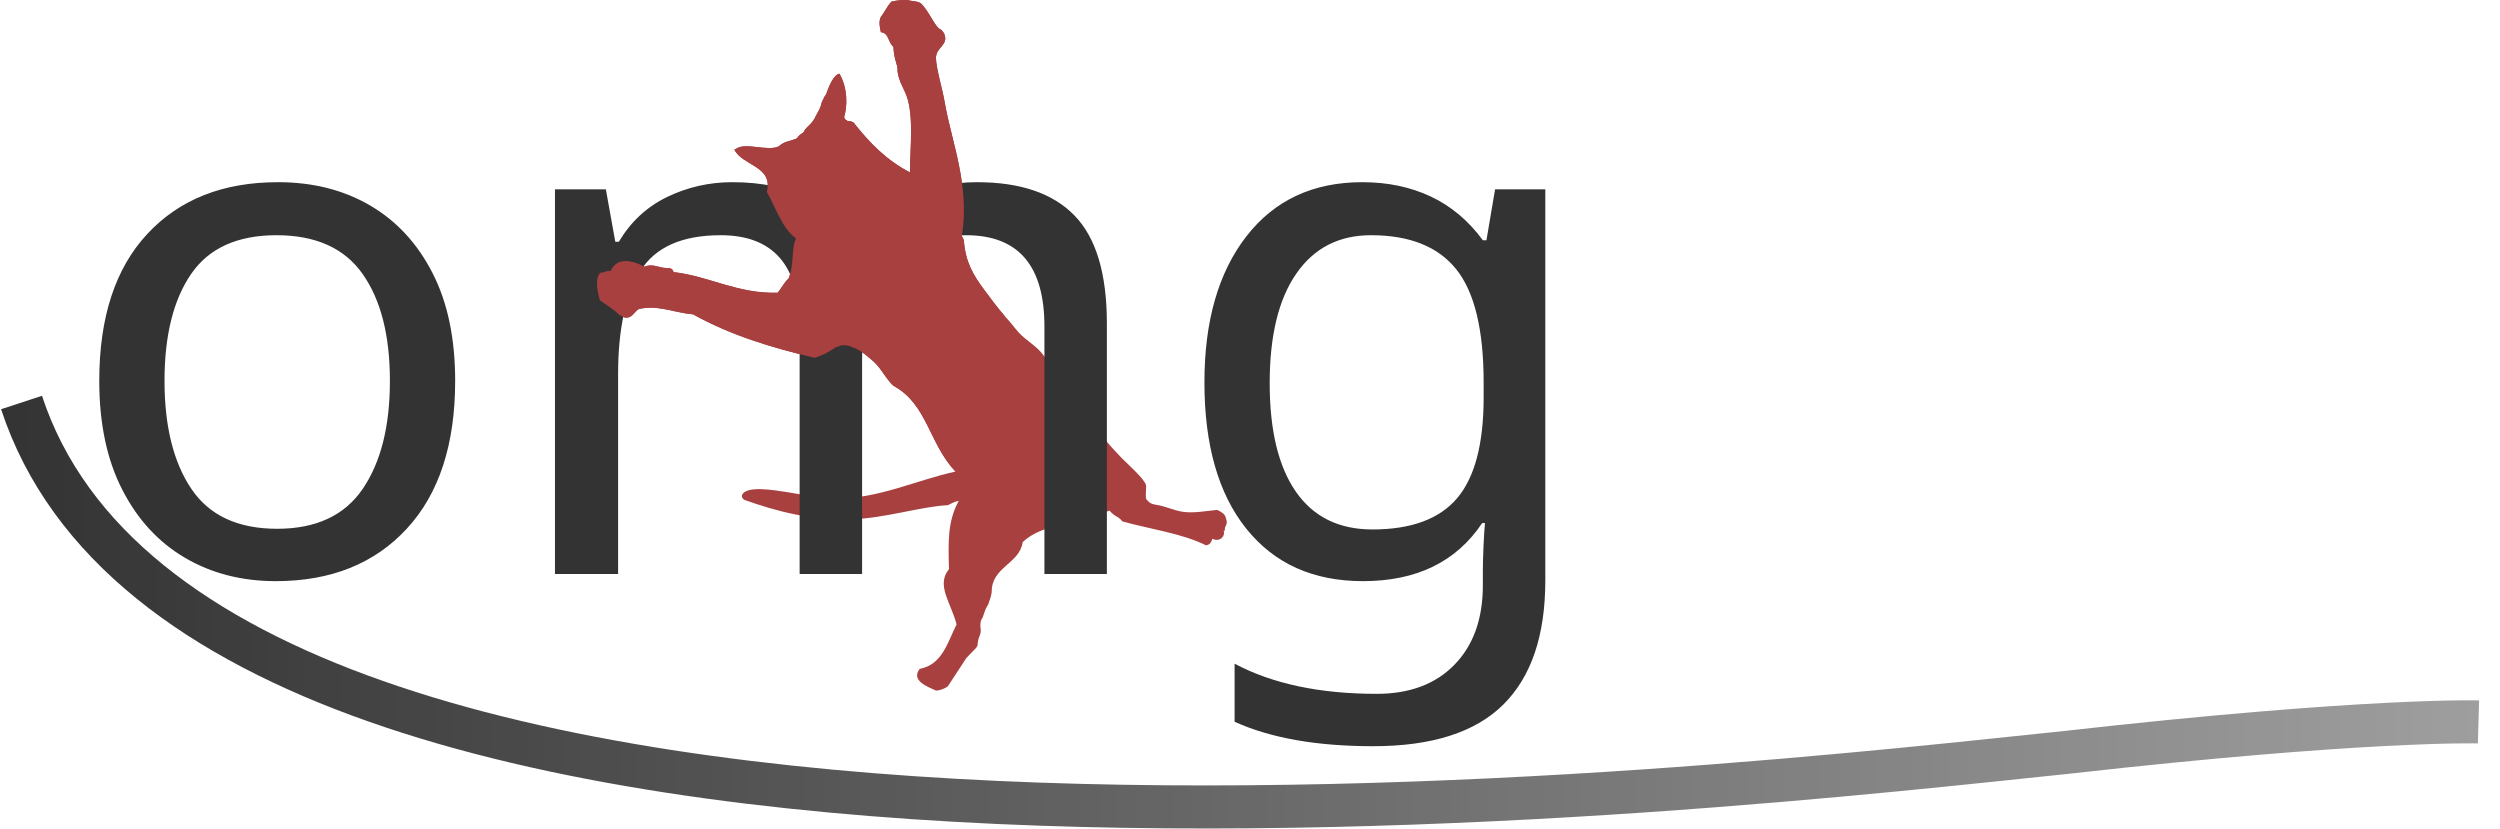
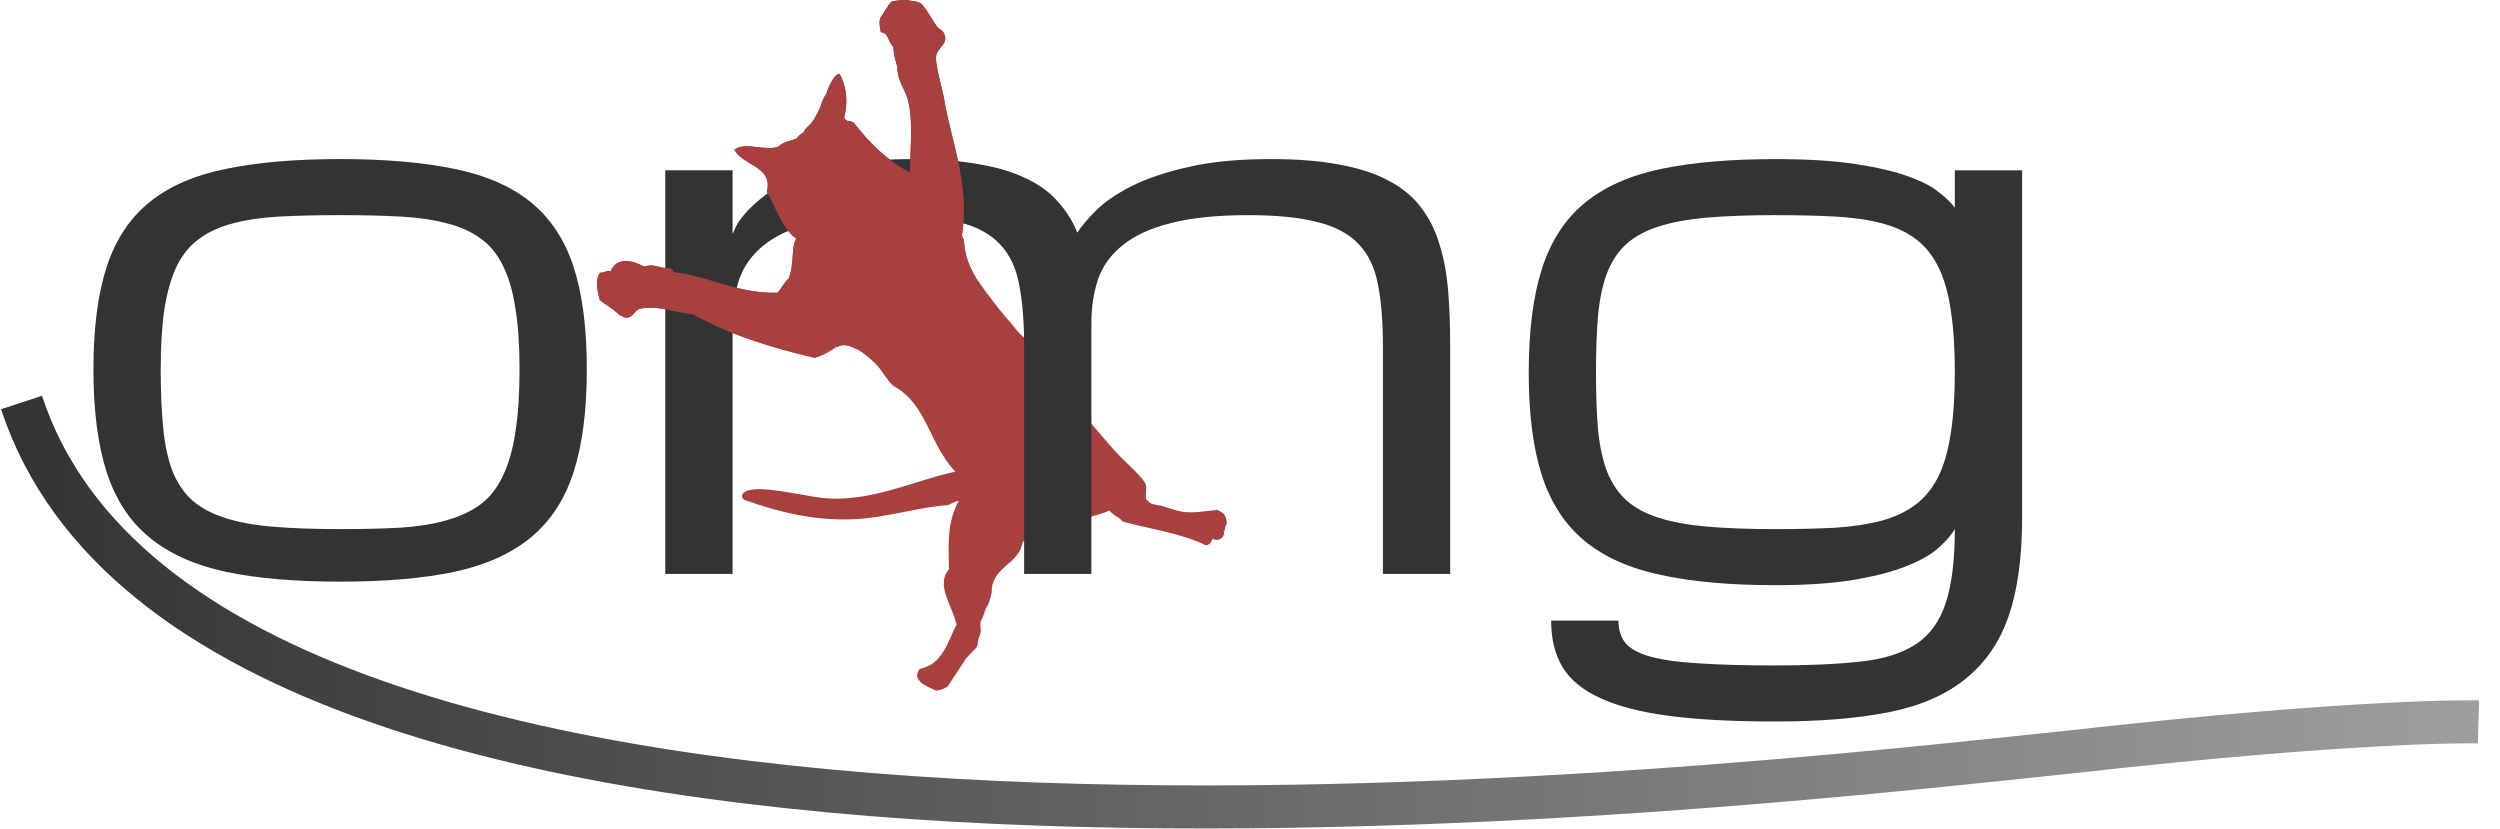
<svg xmlns="http://www.w3.org/2000/svg" xmlns:xlink="http://www.w3.org/1999/xlink" width="348.363" height="115.447" id="svg4088" version="1.1">
  <defs id="defs4090">
    <clipPath id="clipPath3340-7">
      <path d="m 0,841.89 1190.55,0 L 1190.55,0 0,0 0,841.89 z" id="path3342-6" />
    </clipPath>
    <clipPath id="clipPath4121">
      <path d="m 0,841.89 1190.55,0 L 1190.55,0 0,0 0,841.89 z" id="path4123" />
    </clipPath>
    <linearGradient xlink:href="#linearGradient3957-8" id="linearGradient3963-9" x1="54.074" y1="239.085" x2="713.556" y2="239.085" gradientUnits="userSpaceOnUse" gradientTransform="translate(0.2589756,205.256)" />
    <linearGradient id="linearGradient3957-8">
      <stop style="stop-color:#333333;stop-opacity:1;" offset="0" id="stop3959-5" />
      <stop id="stop3965-8" offset="0.5" style="stop-color:#333333;stop-opacity:0.498;" />
      <stop style="stop-color:#333333;stop-opacity:0;" offset="1" id="stop3961-3" />
    </linearGradient>
    <linearGradient y2="239.085" x2="713.556" y1="239.085" x1="54.074" gradientTransform="translate(0.2589756,205.256)" gradientUnits="userSpaceOnUse" id="linearGradient4142" xlink:href="#linearGradient3957-8" />
  </defs>
  <g id="layer1" transform="translate(-291.5326,-148.9244)">
    <g transform="translate(237.2,-211.1503)" id="g4096">
      <g transform="matrix(0.1510814,0,0,-0.1510814,113.9543,465.3109)" id="g3336-8" style="fill:#a94040;fill-opacity:1">
        <g clip-path="url(#clipPath3340-7)" id="g3338-7" style="fill:#a94040;fill-opacity:1">
          <g transform="translate(479.625,63.6318)" id="g3344-9" style="fill:#a94040;fill-opacity:1">
            <path d="m 0,0 c -4.206,-3.23 -9.739,-4.173 -10.999,-3.999 -7.959,3.603 -23.367,9.229 -14.998,19.997 20.98,4.018 25.619,24.375 33.996,40.995 -4.84,19.547 -19.27,36.164 -6.999,50.993 -0.659,25.542 -1.387,43.791 8.999,62.993 -4.015,-0.652 -6.823,-2.51 -9.999,-4 -24.467,-1.139 -57.08,-11.806 -87.989,-12.999 -36.649,-1.413 -69.405,7.026 -99.988,17.999 -1.986,2.012 -1.986,2.012 -1.999,3.999 3.204,9.493 29.444,4.931 41.995,3 14.509,-2.233 29.756,-5.875 42.994,-5.999 40.804,-0.382 76.895,17.534 111.986,24.997 -24.452,25.825 -26.061,62.251 -56.993,78.99 -3.776,2.455 -11.846,15.296 -13.276,16.767 -1.678,1.727 -1.907,2.664 -4.721,5.23 -2.04,1.859 -10.999,9.909 -15.998,11.998 -4.094,1.71 -3.156,1.397 -6.594,2.772 -2.637,0.305 -4.375,1.244 -6.187,0.728 -1.688,0 -1.938,0.125 -5,-1.5 -2.932,0.067 -3.313,-2.04 -4.217,-2 -5.099,-3.232 -10.4,-6.264 -16.997,-7.999 -40.433,9.509 -77.363,20.796 -111.987,39.995 -18.237,1.705 -32.018,8.915 -49.993,5 -4.014,-2.201 -5.78,-7.684 -10.999,-8 -4.052,-0.244 -4.326,2.134 -6.597,2.119 -4.26,4.328 -12.065,9.549 -18.4,13.879 -2.998,10.716 -4.331,21.466 0.701,25.556 4.301,-0.174 3.801,1.91 9.298,1.441 5.412,12.853 19.465,10.272 30.996,4 6.622,2.638 11.734,0.057 15.32,-0.531 5.25,-1.688 10.021,1.166 11.677,-4.469 32.99,-3.785 59.109,-20.182 95.988,-18.997 3.566,4.099 5.87,9.461 9.999,12.998 5.69,13.801 2.126,27.293 6.999,36.995 -12.706,8.945 -18.476,27.984 -26.997,42.995 6.044,23.963 -22.341,23.805 -29.996,38.995 0.955,0.139 2.733,1.473 1.999,1 8.974,5.786 28.852,-2.891 38.996,2 5.041,4.67 8.973,4.312 15.998,6.999 1.941,1.317 0,0 2.941,3.15 2.083,1.75 1.902,1.414 3.833,2.75 1.875,3.77 2.751,4 6.084,7.334 3.596,3.597 5.427,7.855 4.979,7.187 0.397,0.592 2.788,5.145 3.354,6.146 0.413,0.729 1.751,4.252 1.75,4.25 0.482,2.507 0.166,1.344 2.083,5.761 0.838,1.034 0.204,1.146 2.75,4.656 3.125,9.375 7.62,18.255 12.221,18.758 7.398,-12.913 7.564,-28.936 4.279,-40.133 1.042,-2.459 0.417,-0.917 1,-2.042 1.656,-0.951 0.654,-0.458 2.313,-1.521 2.355,0.023 2.812,-0.062 5.406,-1.298 14.337,-18.325 30.404,-34.921 51.993,-45.994 0,22.529 4.413,56.677 -4.999,74.991 -0.558,1.888 -7.015,12.438 -6.463,20.989 -0.083,2.75 -3.583,10.166 -3.75,19.75 -5.5,4.75 -3.771,12.48 -11.625,13.625 -0.631,3.163 -2.548,9.829 0.285,14.579 2.125,1.876 4.924,8.712 9.507,13.546 6.333,1.5 10.046,1.5 15.046,1.5 2.037,-0.959 5.329,-0.75 8.079,-1.542 2.768,-0.525 2.5,-0.958 3.919,-1.458 7.288,-6.711 13.539,-22.667 17.998,-23.997 1.875,-1.003 2.375,-2.503 3.458,-3.753 4.917,-11.192 -7.892,-12.53 -7.458,-23.243 0.408,-10.048 5.872,-27.672 7.999,-39.995 6.405,-37.096 23.277,-76.736 15.999,-122.985 -0.165,-1.902 0.377,-0.736 1.71,-4.611 1.498,-19.964 8.314,-31.706 19.287,-46.382 5.665,-7.578 12.213,-16.5 17.998,-22.998 4.501,-5.057 7.071,-7.936 10.999,-12.998 6.486,-8.363 16.278,-13.255 22.997,-20.997 3.599,-4.15 7.301,-10.392 11.998,-15.998 5.388,-6.432 7.426,-12.71 10.999,-18.998 5.128,-9.028 13.015,-15.32 17.997,-24.997 10.741,-11.257 20.055,-23.941 30.996,-34.995 3.207,-3.916 19.522,-18.189 23.188,-24.428 1.625,-1.75 1.908,-4.34 1.625,-5.875 -0.174,-4.451 -0.609,-9.004 0.375,-10.375 2.75,-3.188 4.121,-4.376 10.809,-5.317 5.679,-0.798 14.709,-4.79 21.996,-6 10.107,-1.676 22.15,0.675 32.32,1.661 8.582,-3.803 7.654,-6.68 8.676,-9.66 1.199,-4.028 -2.02,-5.497 -1.489,-8.653 -0.402,-0.525 0.19,-1.081 -1.187,-1.125 1.904,-3.644 -2.707,-10.831 -10.324,-7.219 -1.028,-2.97 -2.285,-5.713 -5.998,-6 -22.008,10.99 -51.153,14.84 -76.991,21.998 -3.937,5.107 -6.105,3.524 -11.998,9.998 -26.576,-10.918 -61.995,-11.871 -79.99,-28.996 -2.787,-20.211 -28.897,-22.868 -28.575,-46.187 -0.618,-3.985 -1.452,-6.549 -3.25,-11.5 -3.869,-5.341 -3.89,-10.688 -6.125,-13.709 -0.718,-0.51 -1.291,-4.791 -1.045,-6.594 1.295,-7.947 -1.826,-8.112 -2.455,-15.197 -0.125,-4.375 -1.25,-3.75 -10.5,-13.75" id="path3346-4" style="fill:#a94040;fill-opacity:1;fill-rule:evenodd;stroke:none" />
          </g>
        </g>
      </g>
-       <text id="text3072-3" y="440.053" x="62.664" style="font-size:20px;font-style:normal;font-variant:normal;font-weight:normal;font-stretch:normal;line-height:125%;letter-spacing:0px;word-spacing:0px;fill:#000000;fill-opacity:1;stroke:none;font-family:PT Sans;-inkscape-font-specification:PT Sans" xml:space="preserve">
-         <tspan style="font-size:100px;font-style:normal;font-variant:normal;font-weight:normal;font-stretch:normal;fill:#333333;fill-opacity:1;font-family:Michroma;-inkscape-font-specification:Michroma" y="440.053" x="62.664" id="tspan3074-3">omg</tspan>
-       </text>
+       <g style="font-size:20px;font-style:normal;font-variant:normal;font-weight:normal;font-stretch:normal;line-height:125%;letter-spacing:0px;word-spacing:0px;fill:#333333;fill-opacity:1;stroke:none;font-family:PT Sans;-inkscape-font-specification:PT Sans" id="text3072-3">
+         <path d="m 67.352,411.537 c -5e-6,-5.762 0.618,-10.531 1.855,-14.307 1.237,-3.776 3.223,-6.771 5.957,-8.984 2.734,-2.213 6.283,-3.76 10.645,-4.639 4.362,-0.911 9.668,-1.367 15.918,-1.367 6.25,6e-5 11.556,0.456 15.918,1.367 4.362,0.879 7.91,2.425 10.645,4.639 2.734,2.214 4.72,5.208 5.957,8.984 1.237,3.776 1.855,8.545 1.855,14.307 -7e-5,5.762 -0.619,10.547 -1.855,14.355 -1.237,3.809 -3.223,6.836 -5.957,9.082 -2.734,2.246 -6.283,3.841 -10.645,4.785 -4.362,0.911 -9.668,1.367 -15.918,1.367 -6.25,0 -11.556,-0.456 -15.918,-1.367 -4.362,-0.944 -7.91,-2.539 -10.645,-4.785 -2.734,-2.246 -4.72,-5.273 -5.957,-9.082 -1.237,-3.809 -1.855,-8.594 -1.855,-14.355 m 9.375,0 c -1.4e-5,3.125 0.114,5.843 0.342,8.154 0.228,2.311 0.651,4.297 1.27,5.957 0.651,1.66 1.546,3.011 2.686,4.053 1.139,1.042 2.637,1.872 4.492,2.49 1.855,0.619 4.102,1.042 6.738,1.27 2.669,0.228 5.827,0.342 9.473,0.342 3.125,1e-5 5.908,-0.065 8.35,-0.195 2.474,-0.163 4.622,-0.505 6.445,-1.025 1.855,-0.521 3.434,-1.253 4.736,-2.197 1.302,-0.977 2.344,-2.295 3.125,-3.955 0.814,-1.66 1.4,-3.695 1.758,-6.104 0.391,-2.441 0.586,-5.371 0.586,-8.789 -6e-5,-3.353 -0.195,-6.201 -0.586,-8.545 -0.358,-2.376 -0.944,-4.362 -1.758,-5.957 -0.781,-1.595 -1.823,-2.848 -3.125,-3.76 -1.302,-0.944 -2.881,-1.644 -4.736,-2.1 -1.823,-0.488 -3.971,-0.797 -6.445,-0.928 -2.441,-0.13 -5.225,-0.195 -8.35,-0.195 -3.125,5e-5 -5.925,0.065 -8.398,0.195 -2.441,0.13 -4.59,0.44 -6.445,0.928 -1.823,0.456 -3.385,1.156 -4.688,2.1 -1.302,0.911 -2.36,2.165 -3.174,3.76 -0.781,1.595 -1.367,3.581 -1.758,5.957 -0.358,2.344 -0.537,5.192 -0.537,8.545" style="font-size:100px;font-family:Michroma;-inkscape-font-specification:Michroma;fill:#333333;fill-opacity:1" id="path3850" />
+         <path d="m 206.414,440.053 -9.375,0 0,-31.738 c -6e-5,-3.385 -0.228,-6.234 -0.684,-8.545 -0.423,-2.344 -1.318,-4.232 -2.686,-5.664 -1.335,-1.432 -3.239,-2.458 -5.713,-3.076 -2.441,-0.651 -5.664,-0.977 -9.668,-0.977 -4.395,5e-5 -8.008,0.374 -10.84,1.123 -2.832,0.716 -5.062,1.742 -6.689,3.076 -1.628,1.302 -2.767,2.881 -3.418,4.736 -0.619,1.855 -0.928,3.923 -0.928,6.201 l 0,34.863 -9.375,0 0,-56.25 9.375,0 0,8.887 c 0.033,-0.098 0.179,-0.423 0.439,-0.977 0.26,-0.553 0.716,-1.204 1.367,-1.953 0.684,-0.781 1.595,-1.611 2.734,-2.49 1.172,-0.879 2.669,-1.693 4.492,-2.441 1.855,-0.749 4.085,-1.367 6.689,-1.855 2.604,-0.488 5.697,-0.732 9.277,-0.732 3.516,6e-5 6.559,0.228 9.131,0.684 2.604,0.423 4.818,1.074 6.641,1.953 1.855,0.846 3.353,1.921 4.492,3.223 1.172,1.27 2.1,2.734 2.783,4.395 0.553,-0.879 1.416,-1.904 2.588,-3.076 1.172,-1.172 2.799,-2.295 4.883,-3.369 2.116,-1.074 4.753,-1.969 7.91,-2.686 3.157,-0.749 7.015,-1.123 11.572,-1.123 3.743,6e-5 6.95,0.26 9.619,0.781 2.702,0.488 4.98,1.237 6.836,2.246 1.855,0.977 3.336,2.197 4.443,3.662 1.139,1.465 2.002,3.174 2.588,5.127 0.618,1.921 1.025,4.085 1.221,6.494 0.195,2.376 0.293,4.964 0.293,7.764 l 0,31.738 -9.375,0 0,-31.738 c -1.1e-4,-3.385 -0.228,-6.234 -0.684,-8.545 -0.423,-2.344 -1.318,-4.232 -2.686,-5.664 -1.335,-1.432 -3.239,-2.458 -5.713,-3.076 -2.442,-0.651 -5.664,-0.977 -9.668,-0.977 -4.395,5e-5 -8.008,0.374 -10.84,1.123 -2.832,0.716 -5.062,1.742 -6.689,3.076 -1.628,1.302 -2.767,2.881 -3.418,4.736 -0.619,1.855 -0.928,3.923 -0.928,6.201 l 0,34.863" style="font-size:100px;font-family:Michroma;-inkscape-font-specification:Michroma;fill:#333333;fill-opacity:1" id="path3852" />
+         <path d="m 301.727,390.053 c -3.646,5e-5 -6.803,0.114 -9.473,0.342 -2.637,0.228 -4.883,0.635 -6.738,1.221 -1.855,0.586 -3.369,1.4 -4.541,2.441 -1.139,1.042 -2.035,2.376 -2.686,4.004 -0.619,1.628 -1.042,3.597 -1.27,5.908 -0.195,2.279 -0.293,4.964 -0.293,8.057 -10e-6,3.06 0.098,5.729 0.293,8.008 0.228,2.246 0.651,4.183 1.27,5.811 0.651,1.595 1.546,2.913 2.686,3.955 1.172,1.042 2.686,1.855 4.541,2.441 1.855,0.586 4.102,0.993 6.738,1.221 2.669,0.228 5.827,0.342 9.473,0.342 3.125,1e-5 5.908,-0.065 8.35,-0.195 2.441,-0.163 4.59,-0.488 6.445,-0.977 1.855,-0.521 3.418,-1.253 4.688,-2.197 1.302,-0.977 2.36,-2.262 3.174,-3.857 0.814,-1.628 1.4,-3.63 1.758,-6.006 0.391,-2.409 0.586,-5.306 0.586,-8.691 -6e-5,-3.385 -0.195,-6.283 -0.586,-8.691 -0.358,-2.409 -0.944,-4.411 -1.758,-6.006 -0.814,-1.628 -1.872,-2.913 -3.174,-3.857 -1.27,-0.944 -2.832,-1.66 -4.688,-2.148 -1.856,-0.488 -4.004,-0.797 -6.445,-0.928 -2.441,-0.13 -5.225,-0.195 -8.35,-0.195 m 34.375,42.188 c -7e-5,5.469 -0.619,10.01 -1.855,13.623 -1.237,3.613 -3.223,6.527 -5.957,8.74 -2.734,2.246 -6.283,3.809 -10.645,4.688 -4.362,0.879 -9.668,1.318 -15.918,1.318 -5.859,-2e-5 -10.791,-0.26 -14.795,-0.781 -3.971,-0.521 -7.178,-1.351 -9.619,-2.49 -2.441,-1.107 -4.199,-2.555 -5.273,-4.346 -1.042,-1.758 -1.563,-3.906 -1.562,-6.445 l 9.375,0 c -2e-5,1.27 0.326,2.311 0.977,3.125 0.684,0.814 1.855,1.449 3.516,1.904 1.66,0.456 3.89,0.765 6.689,0.928 2.832,0.195 6.396,0.293 10.693,0.293 4.687,-10e-6 8.626,-0.179 11.816,-0.537 3.19,-0.326 5.762,-1.123 7.715,-2.393 1.953,-1.27 3.353,-3.19 4.199,-5.762 0.846,-2.572 1.269,-6.006 1.27,-10.303 -0.456,0.781 -1.188,1.628 -2.197,2.539 -0.977,0.911 -2.425,1.758 -4.346,2.539 -1.888,0.781 -4.329,1.432 -7.324,1.953 -2.995,0.521 -6.706,0.781 -11.133,0.781 -6.25,0 -11.556,-0.472 -15.918,-1.416 -4.362,-0.911 -7.91,-2.49 -10.645,-4.736 -2.734,-2.246 -4.72,-5.273 -5.957,-9.082 -1.237,-3.809 -1.855,-8.594 -1.855,-14.355 0,-5.859 0.618,-10.71 1.855,-14.551 1.237,-3.841 3.223,-6.885 5.957,-9.131 2.734,-2.246 6.283,-3.825 10.645,-4.736 4.362,-0.911 9.668,-1.367 15.918,-1.367 4.427,6e-5 8.138,0.228 11.133,0.684 2.995,0.456 5.436,1.025 7.324,1.709 1.921,0.684 3.369,1.432 4.346,2.246 1.009,0.781 1.741,1.497 2.197,2.148 l 0,-5.225 9.375,0 0,48.438" style="font-size:100px;font-family:Michroma;-inkscape-font-specification:Michroma;fill:#333333;fill-opacity:1" id="path3854" />
+       </g>
      <g transform="matrix(0.1510814,0,0,-0.1510814,113.9543,465.3109)" id="g7364-6" style="fill:#a94040;fill-opacity:1">
        <g clip-path="url(#clipPath3340-7)" id="g7366-5" style="fill:#a94040;fill-opacity:1">
          <g transform="translate(479.625,63.6318)" id="g7368-9" style="fill:#a94040;fill-opacity:1">
            <path d="m 6.999,197.976 c -24.452,25.825 -26.061,62.251 -56.993,78.99 -3.776,2.455 -11.846,15.296 -13.276,16.767 -1.678,1.727 -1.907,2.664 -4.721,5.23 -2.04,1.859 -10.999,9.909 -15.998,11.998 -4.094,1.71 -3.156,1.397 -6.594,2.772 -2.637,0.305 -4.375,1.244 -6.187,0.728 -1.688,0 -1.938,0.125 -5,-1.5 -2.932,0.067 -3.313,-2.04 -4.217,-2 -5.099,-3.232 -10.4,-6.264 -16.997,-7.999 -40.433,9.509 -77.363,20.796 -111.987,39.995 -18.237,1.705 -32.018,8.915 -49.993,5 -4.014,-2.201 -5.78,-7.684 -10.999,-8 -4.052,-0.244 -4.326,2.134 -6.597,2.119 -4.26,4.328 -12.065,9.549 -18.4,13.879 -2.998,10.716 -4.331,21.466 0.701,25.556 4.301,-0.174 3.801,1.91 9.298,1.441 5.412,12.853 19.465,10.272 30.996,4 6.622,2.638 11.734,0.057 15.32,-0.531 5.25,-1.688 10.021,1.166 11.677,-4.469 32.99,-3.785 59.109,-20.182 95.988,-18.997 3.566,4.099 5.87,9.461 9.999,12.998 5.69,13.801 2.126,27.293 6.999,36.995 -12.706,8.945 -18.476,27.984 -26.997,42.995 6.044,23.963 -22.341,23.805 -29.996,38.995 0.955,0.139 2.733,1.473 1.999,1 8.974,5.786 28.852,-2.891 38.996,2 5.041,4.67 8.973,4.312 15.998,6.999 1.941,1.317 0,0 2.941,3.15 2.083,1.75 1.902,1.414 3.833,2.75 1.875,3.77 2.751,4 6.084,7.334 3.596,3.597 5.427,7.855 4.979,7.187 0.397,0.592 2.788,5.145 3.354,6.146 0.413,0.729 1.751,4.252 1.75,4.25 0.482,2.507 0.166,1.344 2.083,5.761 0.838,1.034 0.204,1.146 2.75,4.656 3.125,9.375 7.62,18.255 12.221,18.758 7.398,-12.913 7.564,-28.936 4.279,-40.133 1.042,-2.459 0.417,-0.917 1,-2.042 1.656,-0.951 0.654,-0.458 2.313,-1.521 2.355,0.023 2.812,-0.062 5.406,-1.298 14.337,-18.325 30.404,-34.921 51.993,-45.994 0,22.529 4.413,56.677 -4.999,74.991 -0.558,1.888 -7.015,12.438 -6.463,20.989 -0.083,2.75 -3.583,10.166 -3.75,19.75 -5.5,4.75 -3.771,12.48 -11.625,13.625 -0.631,3.163 -2.548,9.829 0.285,14.579 2.125,1.876 4.924,8.712 9.507,13.546 6.333,1.5 10.046,1.5 15.046,1.5 2.037,-0.959 5.329,-0.75 8.079,-1.542 2.768,-0.525 2.5,-0.958 3.919,-1.458 7.288,-6.711 13.539,-22.667 17.998,-23.997 1.875,-1.003 2.375,-2.503 3.458,-3.753 4.917,-11.192 -7.892,-12.53 -7.458,-23.243 0.408,-10.048 5.872,-27.672 7.999,-39.995 6.405,-37.096 23.277,-76.736 15.999,-122.985 -0.165,-1.902 0.377,-0.736 1.71,-4.611 1.498,-19.964 8.314,-31.706 19.287,-46.382 5.665,-7.578 12.213,-16.5 17.998,-22.998" id="path7370-7" style="fill:#a94040;fill-opacity:1;fill-rule:evenodd;stroke:none" />
          </g>
        </g>
      </g>
      <path id="path3947-8" d="m 57.333,416.161 c 26.005,79.16 241.496,53.207 285.069,48.743 41.578,-4.689 57.294,-4.235 57.294,-4.235" style="fill:none;stroke:url(#linearGradient4142);stroke-width:6;stroke-linecap:butt;stroke-linejoin:miter;stroke-miterlimit:4;stroke-opacity:1;stroke-dasharray:none" />
    </g>
  </g>
</svg>
